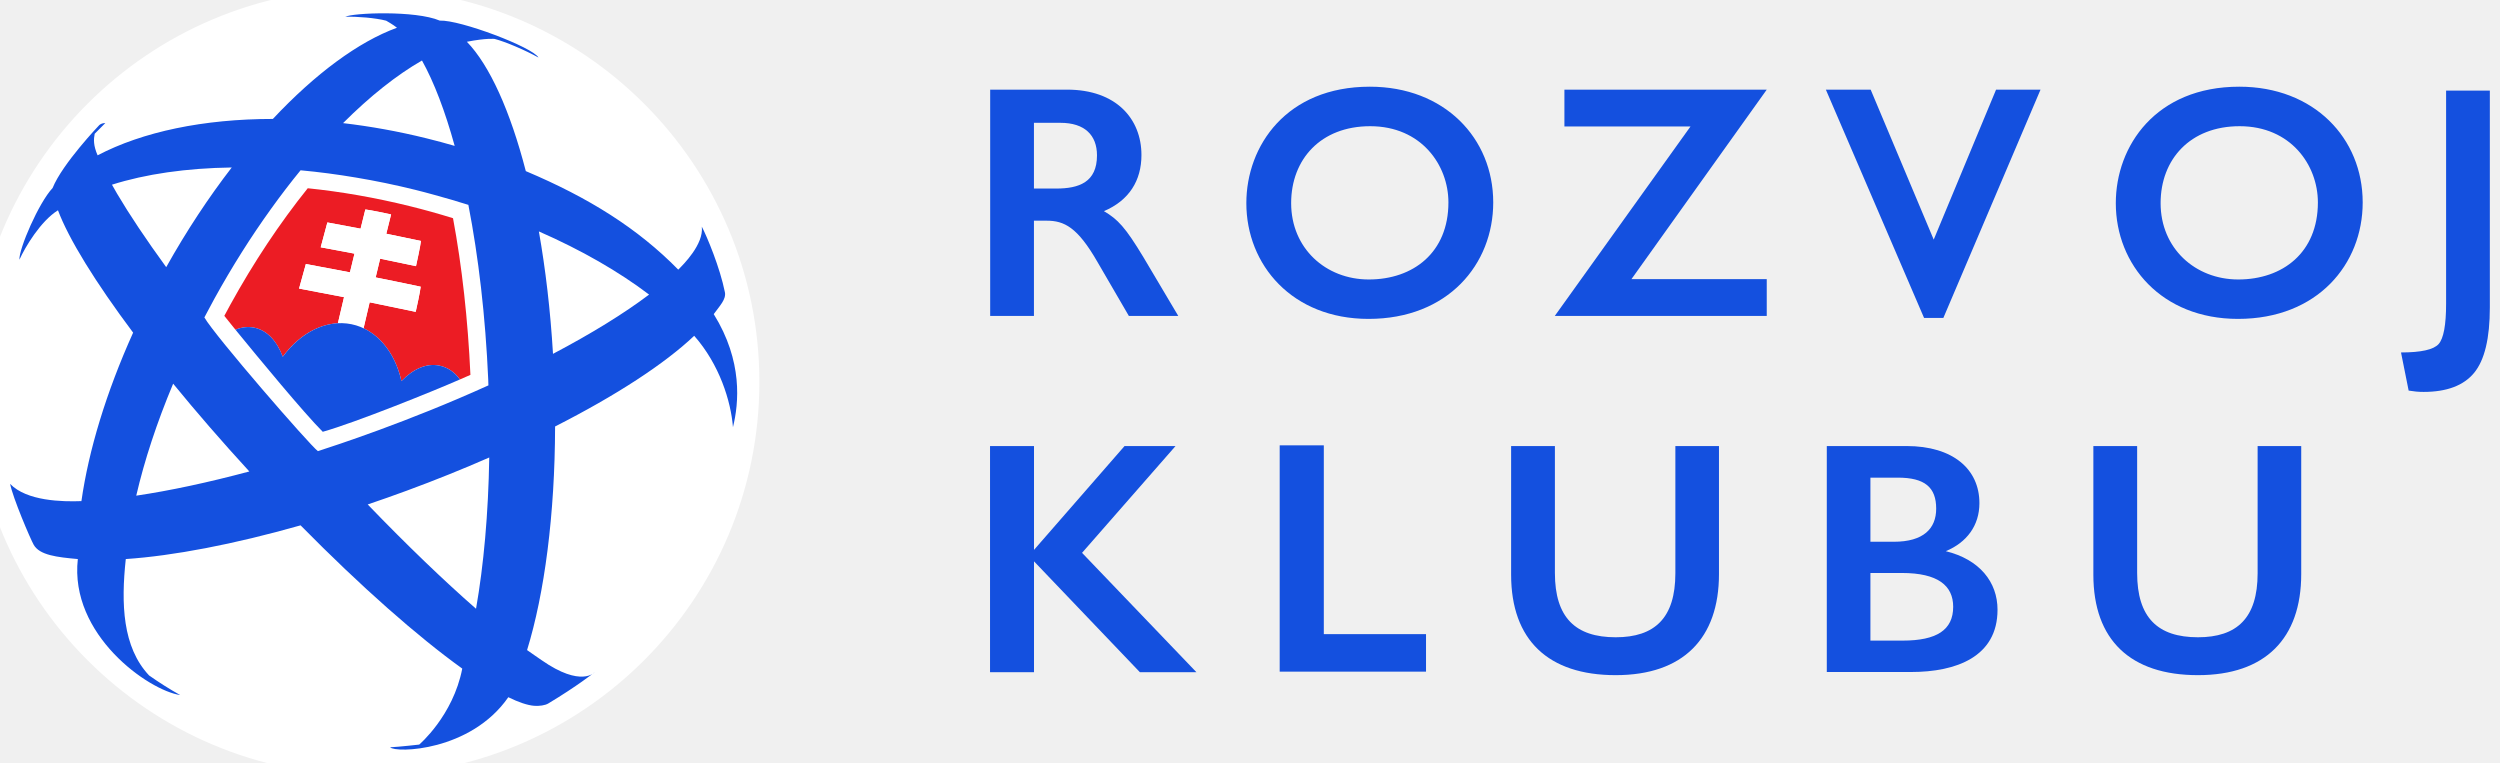
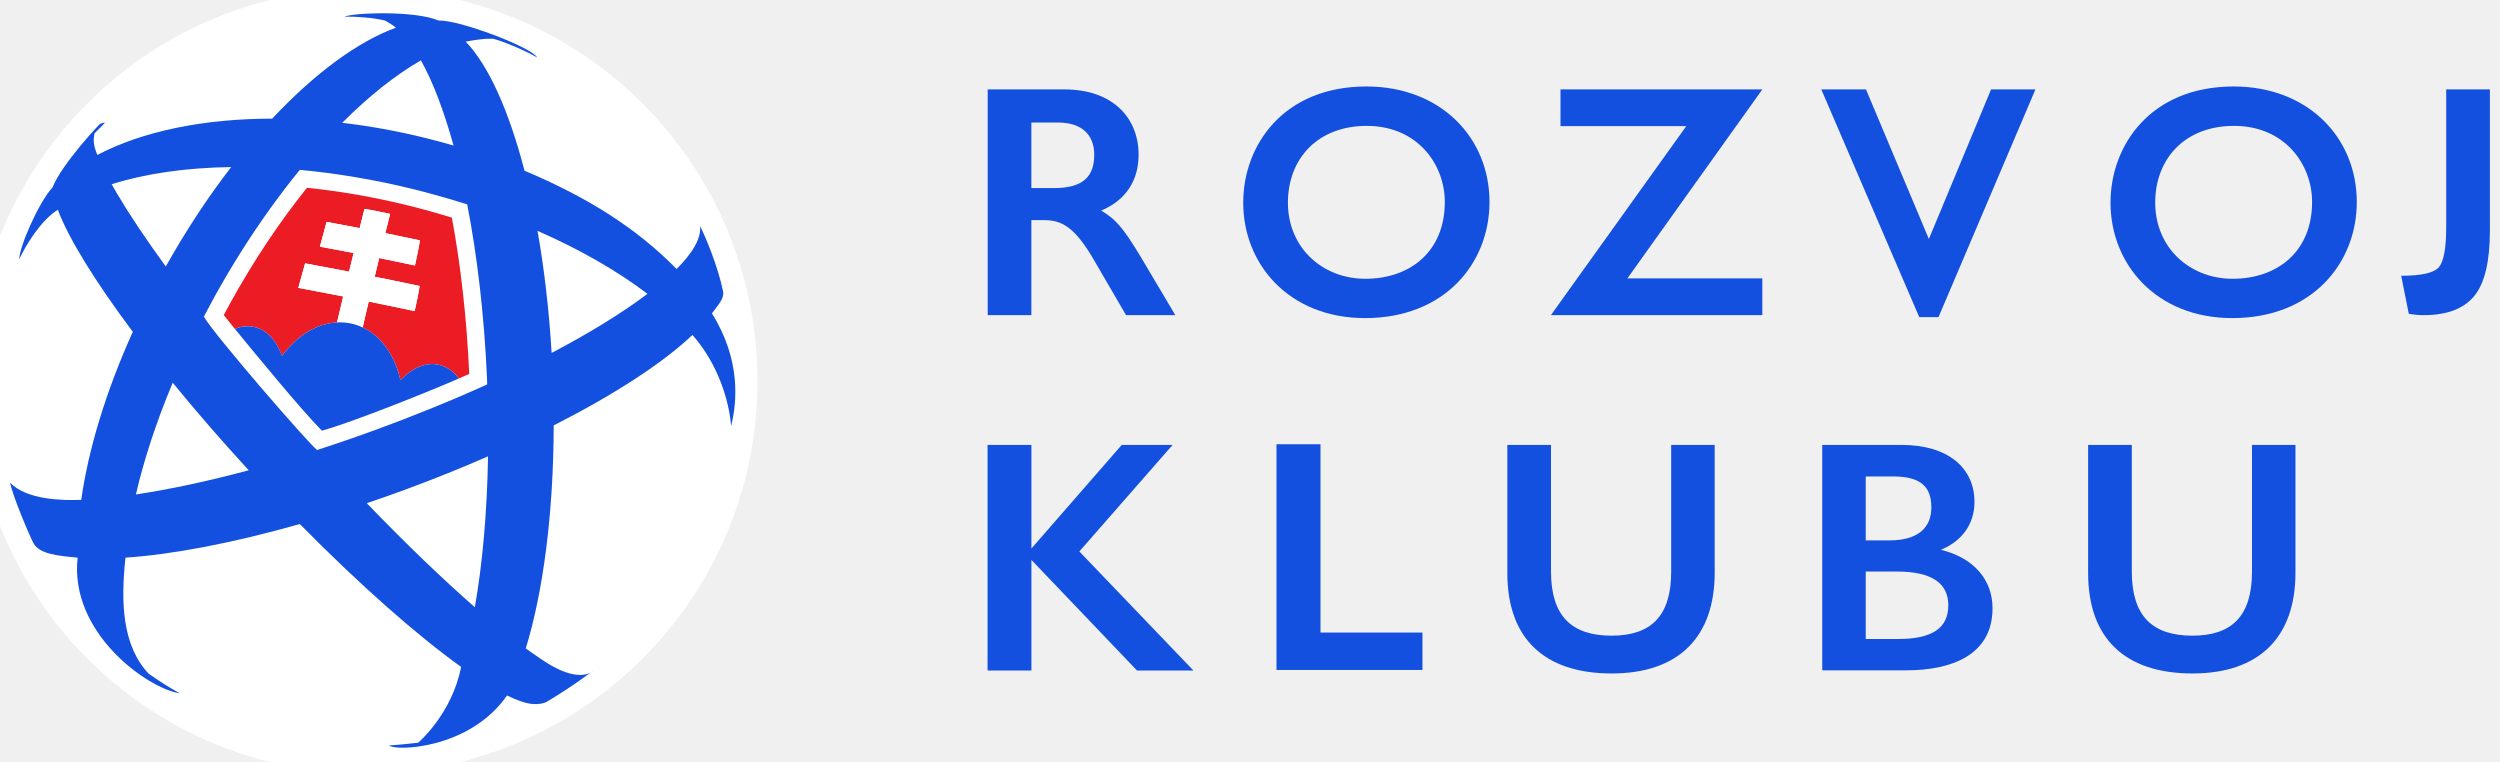
- <svg xmlns="http://www.w3.org/2000/svg" width="247.40" height="75.50" viewBox="0 0 247.40 75.50" role="img" aria-label="Rozvoj klubu SFZ">
+ <svg xmlns="http://www.w3.org/2000/svg" width="248.02" height="75.50" viewBox="0 0 248.02 75.50" role="img" aria-label="Rozvoj klubu SFZ">
  <path fill="#ffffff" d="M 75.147 37.805 C 75.147 59.312 57.713 76.746 36.202 76.746 C 14.694 76.746 -2.740 59.312 -2.740 37.805 C -2.740 16.293 14.694 -1.141 36.202 -1.141 C 57.713 -1.141 75.147 16.293 75.147 37.805" />
  <path fill="#1450df" d="M 54.725 35.016 C 54.467 30.715 53.987 26.633 53.327 22.902 C 57.541 24.750 61.241 26.879 64.233 29.152 C 61.772 31.012 58.538 33.008 54.725 35.016 M 47.108 60.242 C 43.932 57.465 40.268 53.949 36.389 49.922 C 37.663 49.492 38.952 49.035 40.248 48.559 C 43.092 47.512 45.830 46.406 48.416 45.273 C 48.327 50.828 47.866 55.926 47.108 60.242 M 31.459 44.645 C 30.666 44.066 21.276 33.250 20.225 31.414 C 20.311 31.250 20.401 31.086 20.487 30.922 C 20.725 30.469 20.967 30.012 21.217 29.559 C 22.971 26.375 24.854 23.406 26.803 20.695 C 27.772 19.348 28.752 18.062 29.745 16.852 C 31.538 17.016 33.373 17.258 35.245 17.574 C 37.163 17.895 39.116 18.297 41.088 18.785 C 41.713 18.938 42.323 19.105 42.936 19.273 C 44.092 19.590 45.237 19.918 46.350 20.273 C 47.346 25.395 48.041 31.281 48.315 37.562 C 48.319 37.695 48.323 37.824 48.327 37.957 C 48.330 38.016 48.334 38.078 48.334 38.137 C 40.342 41.762 33.147 44.098 31.459 44.645 M 13.483 49.051 C 14.288 45.578 15.514 41.836 17.135 37.969 C 19.413 40.758 21.944 43.680 24.674 46.656 C 20.588 47.750 16.799 48.559 13.483 49.051 M 11.588 19.168 C 11.409 18.859 11.241 18.566 11.080 18.277 C 14.401 17.223 18.440 16.637 22.932 16.574 C 20.659 19.520 18.463 22.836 16.448 26.438 C 14.459 23.703 12.811 21.242 11.588 19.168 M 41.760 5.988 C 42.952 8.129 44.049 11.004 44.995 14.438 C 44.080 14.172 43.151 13.918 42.205 13.688 C 39.409 12.996 36.643 12.500 33.948 12.184 C 36.612 9.520 39.264 7.418 41.760 5.988 M 70.631 31.086 C 71.225 30.266 71.873 29.621 71.737 28.922 C 71.248 26.473 69.952 23.383 69.452 22.430 C 69.655 24.176 67.620 26.184 67.120 26.684 C 63.112 22.598 58.260 19.562 52.034 16.934 C 50.498 11.000 48.463 6.469 46.202 4.133 C 48.163 3.750 48.948 3.852 48.948 3.852 C 50.022 4.129 51.983 4.969 53.288 5.695 C 52.717 4.672 45.538 1.953 43.518 2.039 C 41.108 1.012 34.920 1.270 34.170 1.660 C 35.342 1.621 37.170 1.773 38.213 2.047 C 38.213 2.047 38.932 2.449 39.284 2.746 C 35.491 4.125 31.209 7.285 27.002 11.770 C 20.155 11.770 14.104 13.039 9.659 15.371 C 9.233 14.398 9.260 13.781 9.370 13.238 C 9.663 12.934 10.127 12.469 10.424 12.176 C 10.178 12.180 9.979 12.246 9.830 12.375 C 9.830 12.375 6.186 16.180 5.205 18.605 C 3.834 20.062 1.866 24.621 1.920 25.703 C 2.483 24.457 4.018 21.879 5.737 20.809 C 6.803 23.652 9.428 27.910 13.174 32.918 C 10.495 38.855 8.768 44.598 8.057 49.590 C 6.194 49.664 2.635 49.594 1.002 47.883 C 1.264 49.258 3.022 53.363 3.334 53.910 C 3.920 54.941 5.627 55.137 7.702 55.324 C 6.862 62.820 14.694 68.320 17.834 68.785 C 16.768 68.188 15.741 67.539 14.752 66.840 C 12.120 64.047 11.971 59.742 12.448 55.324 C 17.127 55.008 23.116 53.871 29.745 51.988 C 35.725 58.059 41.366 63.020 45.745 66.164 C 44.838 70.848 41.479 73.684 41.487 73.684 C 41.487 73.684 39.569 73.902 38.608 73.953 C 39.151 74.535 46.577 74.367 50.303 68.996 C 51.334 69.504 52.202 69.793 52.870 69.848 C 53.373 69.883 53.944 69.805 54.256 69.617 C 57.116 67.902 58.846 66.527 58.846 66.527 C 58.846 66.527 57.526 68.070 53.600 65.332 C 53.159 65.020 52.666 64.699 52.159 64.332 C 53.881 58.738 54.913 50.957 54.932 42.203 C 60.983 39.129 65.788 35.992 68.698 33.230 C 71.198 36.062 72.330 39.691 72.534 42.273 C 73.116 39.910 73.530 35.750 70.631 31.086" />
  <path fill="#ec1c24" d="M 25.163 32.426 C 26.432 32.688 27.413 33.762 27.979 35.305 C 29.424 33.336 31.397 32.094 33.432 31.988 C 33.639 31.117 33.842 30.254 34.041 29.410 C 32.616 29.133 31.202 28.863 29.592 28.559 L 30.264 26.129 C 31.889 26.434 33.252 26.691 34.627 26.953 C 34.780 26.332 34.928 25.715 35.077 25.102 C 34.159 24.930 33.159 24.742 31.733 24.473 L 32.393 22.016 C 33.842 22.289 34.803 22.465 35.678 22.633 C 35.834 21.996 35.995 21.359 36.151 20.730 C 36.690 20.797 38.229 21.117 38.698 21.223 C 38.541 21.848 38.385 22.484 38.221 23.133 C 39.096 23.312 40.163 23.535 41.651 23.848 C 41.588 24.375 41.264 25.883 41.163 26.340 C 39.643 26.020 38.541 25.789 37.616 25.602 C 37.467 26.211 37.319 26.828 37.170 27.457 C 38.459 27.711 39.885 28.008 41.627 28.375 C 41.565 28.902 41.241 30.410 41.131 30.863 C 39.405 30.500 37.936 30.195 36.577 29.918 C 36.377 30.758 36.174 31.617 35.971 32.484 C 37.842 33.359 39.186 35.297 39.725 37.715 C 40.870 36.520 42.202 35.918 43.475 36.180 C 44.303 36.348 44.979 36.816 45.514 37.551 C 45.862 37.398 46.209 37.250 46.553 37.098 C 46.307 31.680 45.717 26.340 44.830 21.594 C 43.416 21.152 41.971 20.750 40.530 20.395 C 37.147 19.559 33.760 18.969 30.455 18.629 C 27.682 22.082 25.104 25.957 22.788 30.164 C 22.592 30.520 22.393 30.887 22.198 31.258 C 22.553 31.711 22.932 32.168 23.299 32.625 C 23.916 32.379 24.545 32.301 25.163 32.426" />
  <path fill="#ffffff" d="M 41.635 28.371 C 39.893 28.004 38.467 27.707 37.178 27.453 C 37.327 26.824 37.479 26.207 37.623 25.598 C 38.553 25.785 39.651 26.016 41.170 26.336 C 41.276 25.879 41.600 24.371 41.663 23.844 C 40.174 23.531 39.108 23.309 38.233 23.129 C 38.393 22.484 38.549 21.844 38.705 21.219 C 38.241 21.113 36.702 20.789 36.159 20.727 C 36.002 21.355 35.846 21.992 35.690 22.629 C 34.815 22.461 33.850 22.285 32.401 22.012 L 31.741 24.473 C 33.166 24.738 34.170 24.922 35.084 25.098 C 34.936 25.711 34.788 26.328 34.635 26.949 C 33.260 26.688 31.901 26.434 30.272 26.125 L 29.600 28.555 C 31.209 28.859 32.623 29.129 34.049 29.406 C 33.526 31.609 32.991 33.902 32.428 36.344 L 34.971 36.816 C 35.526 34.406 36.065 32.109 36.584 29.914 C 37.948 30.191 39.413 30.496 41.143 30.859 C 41.248 30.406 41.573 28.898 41.635 28.371" />
  <path fill="#1450df" d="M 31.940 42.730 C 35.194 41.809 42.834 38.727 45.514 37.551 C 44.979 36.816 44.303 36.348 43.475 36.180 C 42.202 35.918 40.870 36.523 39.725 37.715 C 39.080 34.816 37.272 32.598 34.788 32.086 C 32.295 31.578 29.745 32.902 27.983 35.305 C 27.413 33.762 26.432 32.688 25.163 32.426 C 24.545 32.301 23.916 32.379 23.299 32.625 C 25.631 35.477 30.057 40.848 31.940 42.730" />
  <path fill="#1450df" d="M 102.319 18.659 L 104.519 18.659 C 106.779 18.659 108.558 18.032 108.558 15.376 C 108.558 13.374 107.338 12.154 104.940 12.154 L 102.319 12.154 Z M 105.602 8.871 C 110.466 8.871 112.958 11.767 112.958 15.342 C 112.958 17.869 111.738 19.837 109.245 20.894 C 110.620 21.710 111.351 22.466 113.155 25.457 L 116.602 31.266 L 111.712 31.266 L 108.618 25.947 C 106.624 22.466 105.309 21.839 103.565 21.839 L 102.319 21.839 L 102.319 31.266 L 97.988 31.266 L 97.988 8.871 Z M 105.602 8.871" />
  <path fill="#1450df" d="M 127.772 20.103 C 127.772 24.572 131.193 27.657 135.455 27.657 C 139.855 27.657 143.336 24.993 143.336 20.034 C 143.336 16.330 140.646 12.489 135.593 12.489 C 130.694 12.489 127.772 15.772 127.772 20.103 M 147.770 20.034 C 147.770 26.144 143.301 31.558 135.429 31.558 C 127.876 31.558 123.338 26.213 123.338 20.103 C 123.338 14.422 127.317 8.579 135.558 8.579 C 142.940 8.579 147.770 13.666 147.770 20.034" />
  <path fill="#1450df" d="M 174.837 8.871 L 161.448 27.622 L 174.837 27.622 L 174.837 31.266 L 153.860 31.266 L 167.292 12.515 L 154.814 12.515 L 154.814 8.871 Z M 174.837 8.871" />
  <path fill="#1450df" d="M 185.121 8.871 L 191.360 23.712 L 197.531 8.871 L 201.931 8.871 L 192.314 31.464 L 190.406 31.464 L 180.687 8.871 Z M 185.121 8.871" />
  <path fill="#1450df" d="M 213.814 20.103 C 213.814 24.572 217.235 27.657 221.497 27.657 C 225.897 27.657 229.378 24.993 229.378 20.034 C 229.378 16.330 226.688 12.489 221.635 12.489 C 216.736 12.489 213.814 15.772 213.814 20.103 M 233.812 20.034 C 233.812 26.144 229.343 31.558 221.471 31.558 C 213.918 31.558 209.380 26.213 209.380 20.103 C 209.380 14.422 213.359 8.579 221.600 8.579 C 228.982 8.579 233.812 13.666 233.812 20.034" />
-   <path fill="#1450df" d="M 246.395 8.963 L 246.395 30.417 Q 246.395 35.011 244.838 36.899 Q 243.280 38.784 239.835 38.784 Q 239.441 38.784 239.098 38.751 Q 238.752 38.718 238.359 38.652 L 237.604 34.879 Q 240.589 34.879 241.329 34.043 Q 242.066 33.207 242.066 30.057 L 242.066 8.963 L 246.395 8.963 Z" />
+   <path fill="#1450df" d="M247.017 8.871V22.893Q247.017 27.490 245.457 29.378Q243.898 31.266 240.450 31.266Q240.056 31.266 239.711 31.233Q239.366 31.200 238.972 31.135L238.217 27.358Q241.205 27.358 241.944 26.521Q242.683 25.684 242.683 22.531V8.871Z" />
  <path fill="#1450df" d="M 102.325 44.140 L 102.325 54.416 L 111.285 44.140 L 116.331 44.140 L 107.079 54.709 L 118.397 66.520 L 112.802 66.520 L 102.325 55.550 L 102.325 66.520 L 97.974 66.520 L 97.974 44.140 Z M 102.325 44.140" />
  <path fill="#1450df" d="M 131.004 44.071 L 131.004 62.754 L 141.119 62.754 L 141.119 66.466 L 126.638 66.466 L 126.638 44.071 Z M 131.004 44.071" />
  <path fill="#1450df" d="M 153.873 44.140 L 153.873 56.702 C 153.873 61.108 155.903 63.064 159.889 63.064 C 163.747 63.064 165.794 61.163 165.794 56.738 L 165.794 44.140 L 170.110 44.140 L 170.110 56.811 C 170.110 63.174 166.562 66.813 159.889 66.813 C 153.215 66.813 149.540 63.339 149.540 56.866 L 149.540 44.140 Z M 153.873 44.140" />
  <path fill="#1450df" d="M 188.295 63.394 C 191.641 63.394 193.287 62.351 193.287 60.048 C 193.287 57.945 191.769 56.702 188.204 56.702 L 185.096 56.702 L 185.096 63.394 Z M 185.096 53.612 L 187.418 53.612 C 190.343 53.612 191.605 52.313 191.605 50.339 C 191.605 48.218 190.471 47.267 187.802 47.267 L 185.096 47.267 Z M 188.661 44.140 C 193.287 44.140 195.883 46.444 195.883 49.790 C 195.883 52.021 194.622 53.685 192.555 54.544 C 195.901 55.367 197.675 57.597 197.675 60.340 C 197.675 65.003 193.579 66.502 189.118 66.502 L 180.780 66.502 L 180.780 44.140 Z M 188.661 44.140" />
  <path fill="#1450df" d="M 211.492 44.140 L 211.492 56.702 C 211.492 61.108 213.522 63.064 217.508 63.064 C 221.366 63.064 223.414 61.163 223.414 56.738 L 223.414 44.140 L 227.729 44.140 L 227.729 56.811 C 227.729 63.174 224.182 66.813 217.508 66.813 C 210.834 66.813 207.159 63.339 207.159 56.866 L 207.159 44.140 Z M 211.492 44.140" />
</svg>
